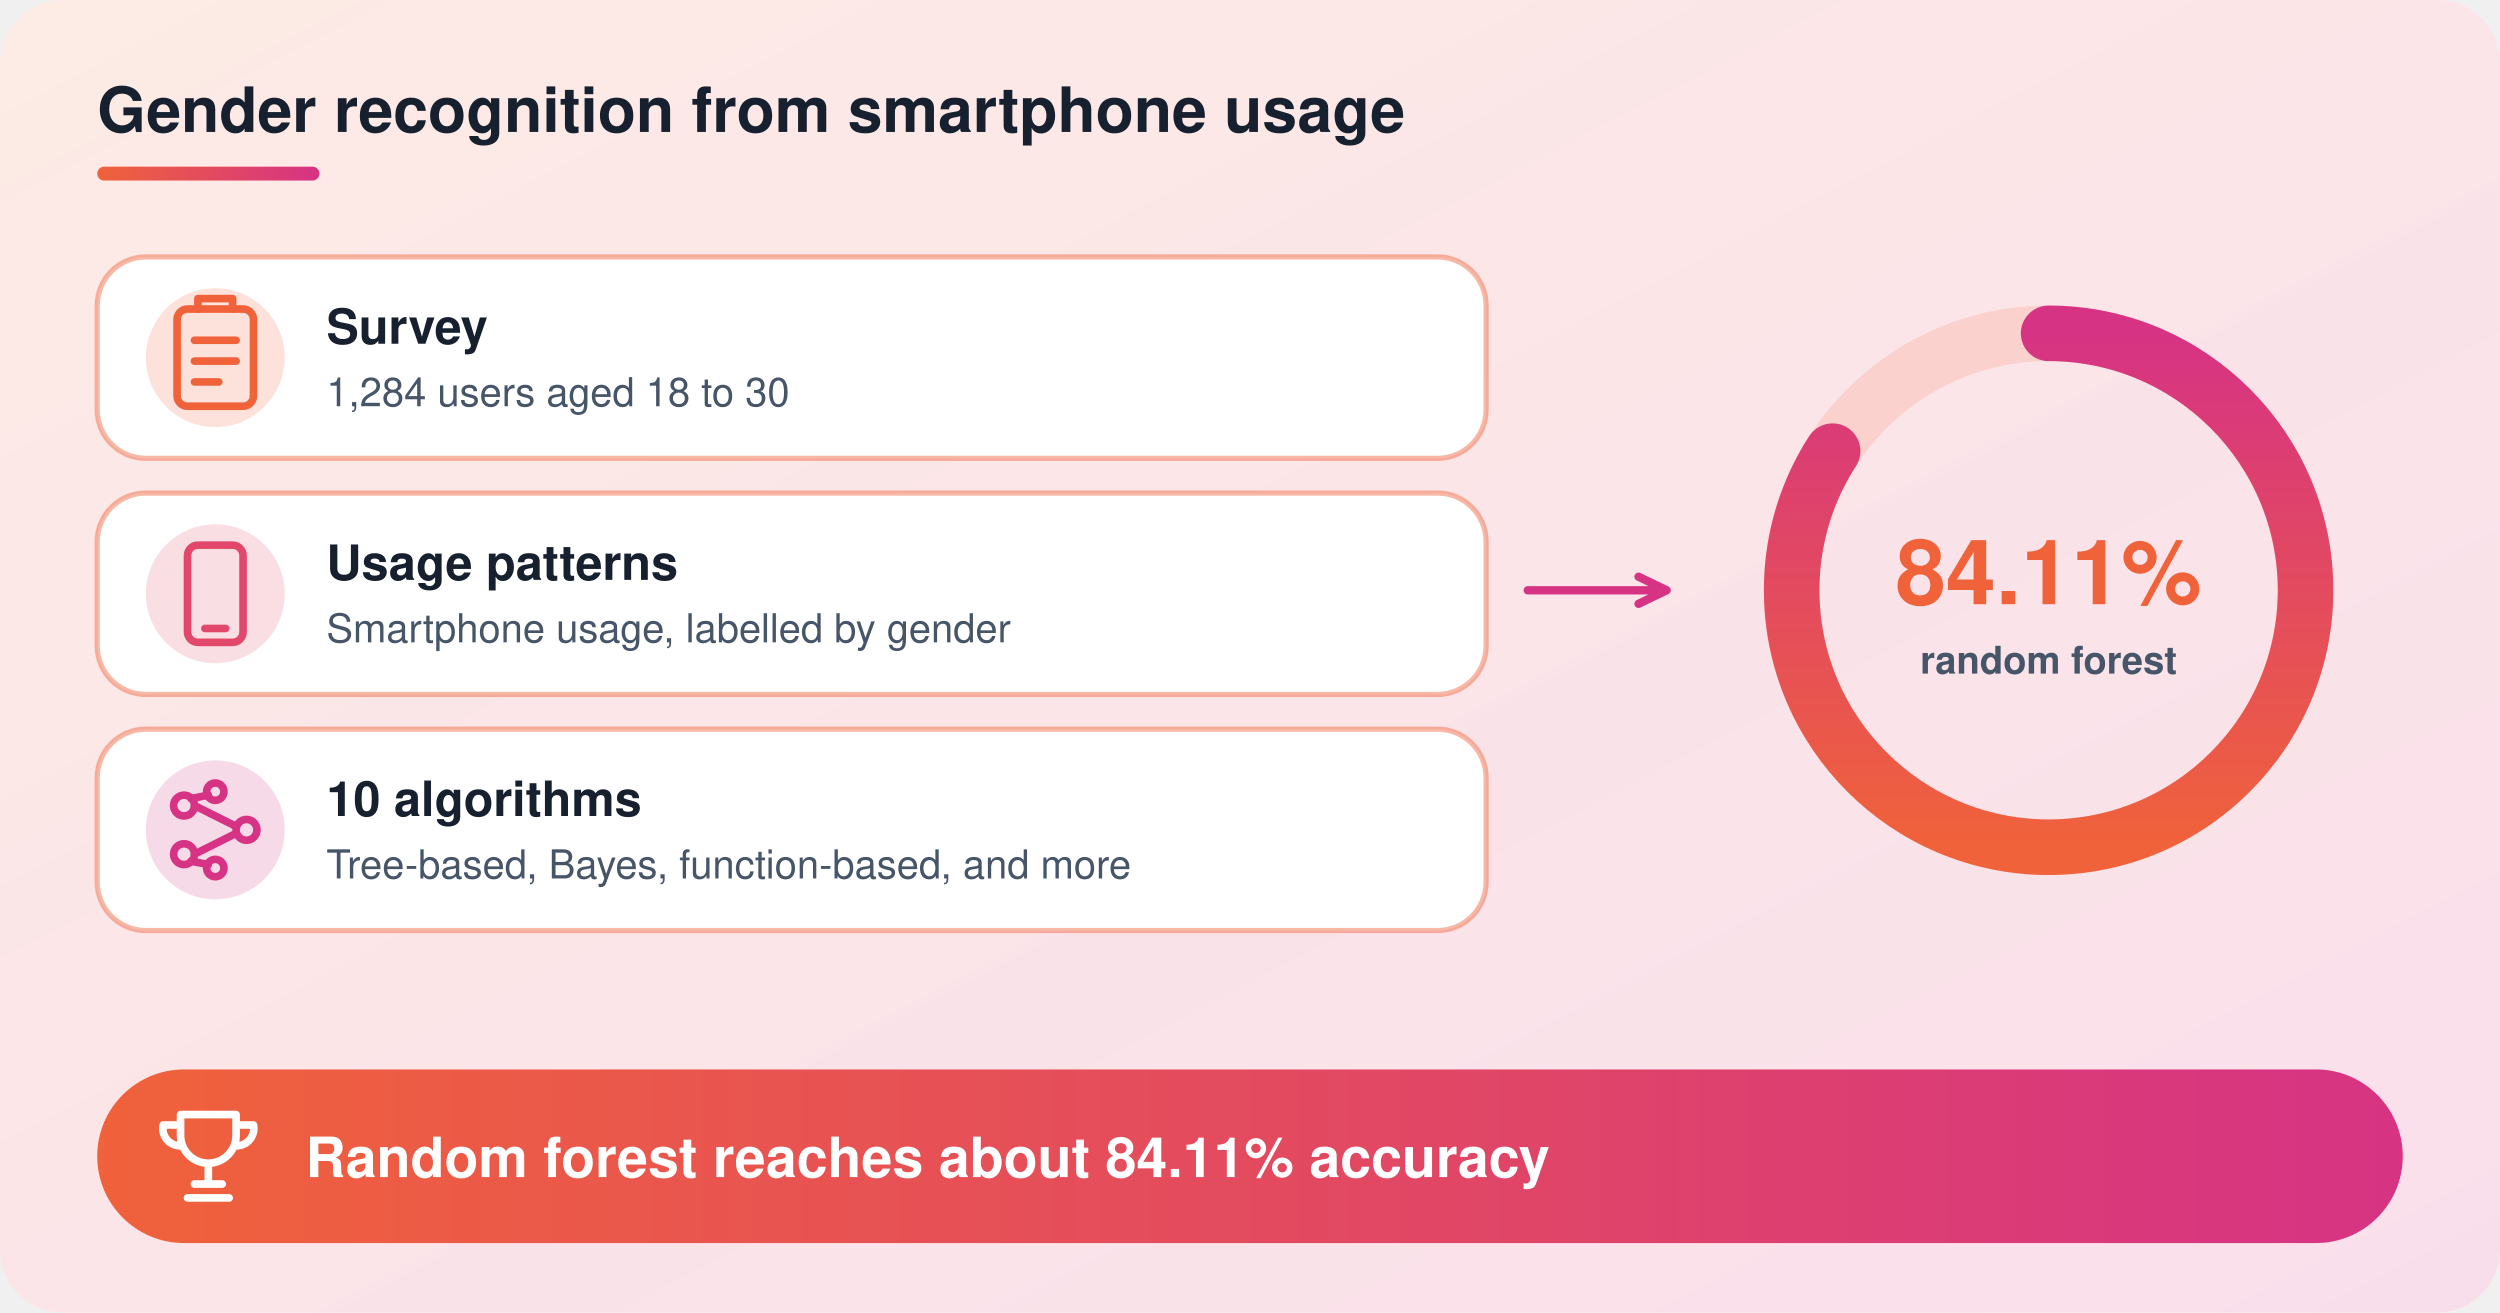
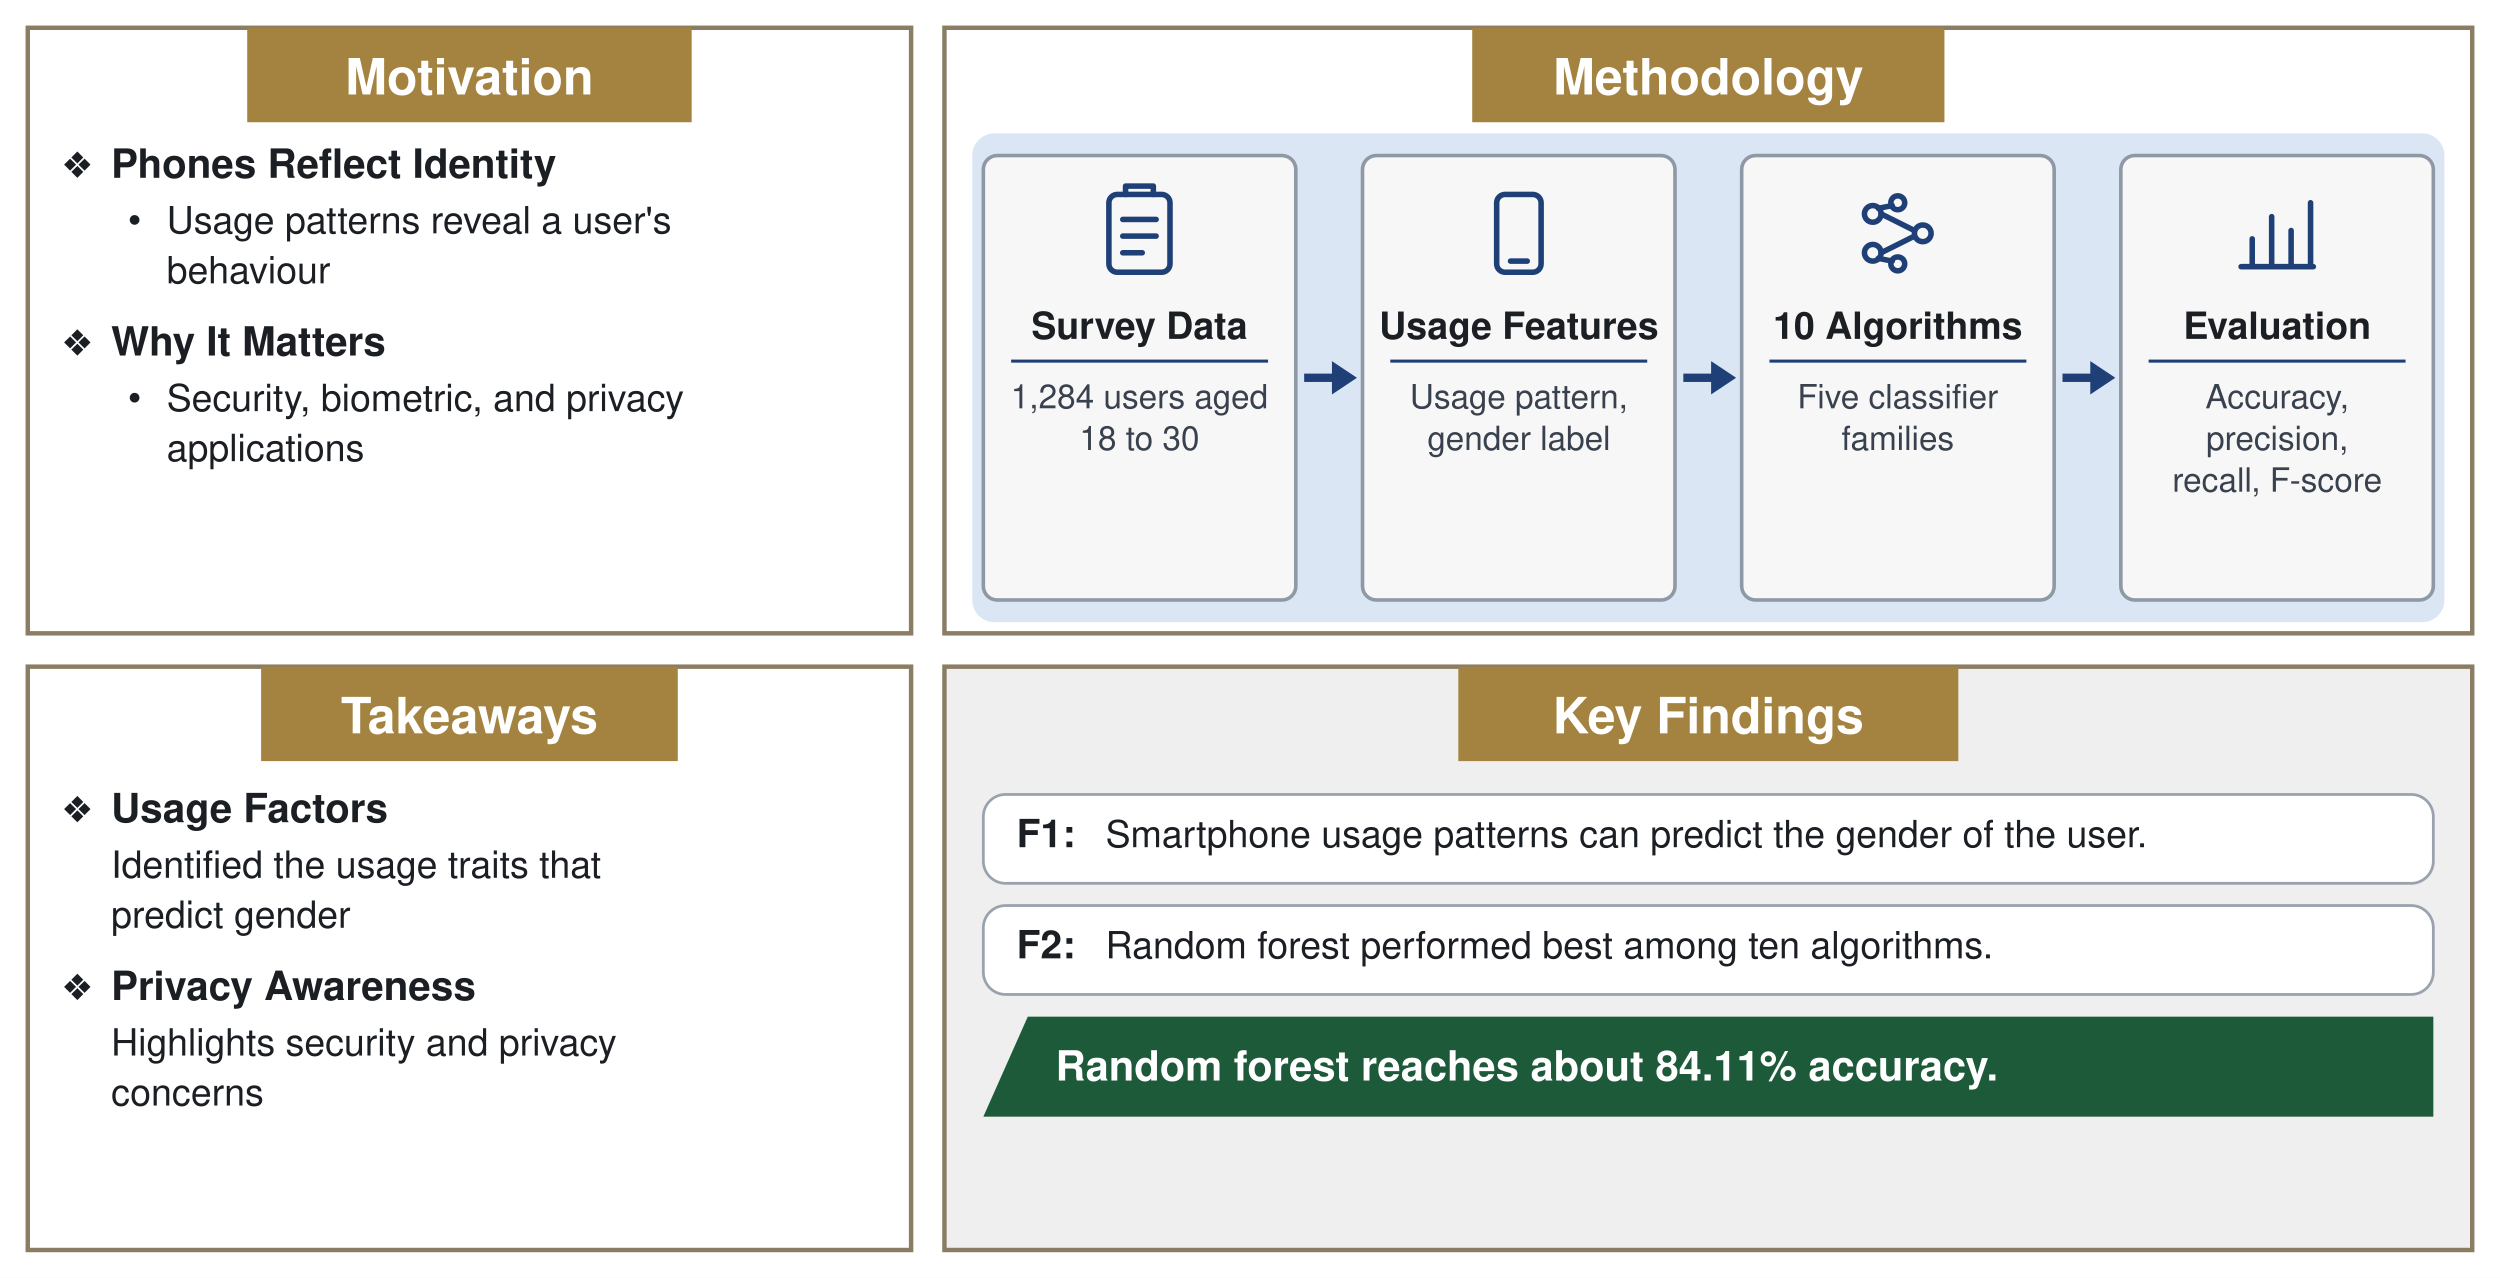
- <svg xmlns="http://www.w3.org/2000/svg" viewBox="0 0 720 378" font-family="IBM Plex Sans, Helvetica, Arial, sans-serif">
-   <defs>
-     <linearGradient id="bg" x1="0" y1="0" x2="1" y2="1">
-       <stop offset="0" stop-color="#f0623a" stop-opacity="0.13" />
-       <stop offset="1" stop-color="#d63384" stop-opacity="0.16" />
-     </linearGradient>
-     <linearGradient id="g" x1="0" y1="0" x2="1" y2="0">
-       <stop offset="0" stop-color="#f0623a" />
-       <stop offset="1" stop-color="#d63384" />
-     </linearGradient>
-   </defs>
-   <rect width="720" height="378" rx="18" fill="#fff" />
-   <rect width="720" height="378" rx="18" fill="url(#bg)" />
-   <text x="28.0" y="38.0" font-size="18" font-weight="700" fill="#17202e" text-anchor="start">Gender recognition from smartphone usage</text>
-   <rect x="28" y="48" width="64" height="4" rx="2" fill="url(#g)" />
-   <rect x="28" y="74" width="400" height="58" rx="14" fill="#fff" fill-opacity="1" stroke="#f0623a" stroke-opacity="0.45" stroke-width="1.5" />
-   <circle cx="62" cy="103" r="20" fill="#f0623a" fill-opacity="0.18" />
-   <g transform="translate(62.0,103.0) scale(1.0)" fill="none" stroke="#f0623a" stroke-width="2.2" stroke-linecap="round" stroke-linejoin="round">
+ <svg xmlns="http://www.w3.org/2000/svg" viewBox="0 0 900 460" font-family="Helvetica, Arial, sans-serif">
+   <rect width="900" height="460" fill="#fff" />
+   <rect x="10" y="10" width="318" height="218" fill="#ffffff" stroke="#8b7d63" stroke-width="1.6" />
+   <rect x="89.0" y="10" width="160" height="34" fill="#a3833f" />
+   <text x="169.0" y="34.0" font-size="18" font-weight="700" fill="#fff" text-anchor="middle">Motivation</text>
+   <text x="22.0" y="64.0" font-size="13" font-weight="700" fill="#1b1f24" text-anchor="start">❖</text>
+   <text x="40.0" y="64.0" font-size="14.5" font-weight="700" fill="#1b1f24" text-anchor="start">Phones Reflect Identity</text>
+   <text x="46.0" y="84.0" font-size="14" font-weight="400" fill="#1b1f24" text-anchor="start">•</text>
+   <text x="60.0" y="84.0" font-size="13.5" font-weight="400" fill="#1b1f24" text-anchor="start">Usage patterns reveal a user's</text>
+   <text x="60.0" y="102.0" font-size="13.5" font-weight="400" fill="#1b1f24" text-anchor="start">behaviour</text>
+   <text x="22.0" y="128.0" font-size="13" font-weight="700" fill="#1b1f24" text-anchor="start">❖</text>
+   <text x="40.0" y="128.0" font-size="14.5" font-weight="700" fill="#1b1f24" text-anchor="start">Why It Matters</text>
+   <text x="46.0" y="148.0" font-size="14" font-weight="400" fill="#1b1f24" text-anchor="start">•</text>
+   <text x="60.0" y="148.0" font-size="13.5" font-weight="400" fill="#1b1f24" text-anchor="start">Security, biometric, and privacy</text>
+   <text x="60.0" y="166.0" font-size="13.5" font-weight="400" fill="#1b1f24" text-anchor="start">applications</text>
+   <rect x="10" y="240" width="318" height="210" fill="#ffffff" stroke="#8b7d63" stroke-width="1.6" />
+   <rect x="94.0" y="240" width="150" height="34" fill="#a3833f" />
+   <text x="169.0" y="264.0" font-size="18" font-weight="700" fill="#fff" text-anchor="middle">Takeaways</text>
+   <text x="22.0" y="296.0" font-size="13" font-weight="700" fill="#1b1f24" text-anchor="start">❖</text>
+   <text x="40.0" y="296.0" font-size="14.5" font-weight="700" fill="#1b1f24" text-anchor="start">Usage Factors</text>
+   <text x="40.0" y="316.0" font-size="13.5" font-weight="400" fill="#1b1f24" text-anchor="start">Identified the usage traits that</text>
+   <text x="40.0" y="334.0" font-size="13.5" font-weight="400" fill="#1b1f24" text-anchor="start">predict gender</text>
+   <text x="22.0" y="360.0" font-size="13" font-weight="700" fill="#1b1f24" text-anchor="start">❖</text>
+   <text x="40.0" y="360.0" font-size="14.5" font-weight="700" fill="#1b1f24" text-anchor="start">Privacy Awareness</text>
+   <text x="40.0" y="380.0" font-size="13.5" font-weight="400" fill="#1b1f24" text-anchor="start">Highlights security and privacy</text>
+   <text x="40.0" y="398.0" font-size="13.5" font-weight="400" fill="#1b1f24" text-anchor="start">concerns</text>
+   <rect x="340" y="10" width="550" height="218" fill="#ffffff" stroke="#8b7d63" stroke-width="1.6" />
+   <rect x="530.0" y="10" width="170" height="34" fill="#a3833f" />
+   <text x="615.0" y="34.0" font-size="18" font-weight="700" fill="#fff" text-anchor="middle">Methodology</text>
+   <rect x="350" y="48" width="530" height="176" rx="8" fill="#dbe6f4" />
+   <rect x="354.0" y="56" width="112.5" height="160" rx="5" fill="#f7f7f7" stroke="#8f99a6" stroke-width="1.3" />
+   <g transform="translate(410.2,84)" fill="none" stroke="#1f3f77" stroke-width="2" stroke-linecap="round" stroke-linejoin="round">
    <rect x="-11" y="-14" width="22" height="28" rx="3" />
    <path d="M-5 -14v-3h10v3M-6 -5h12M-6 1h12M-6 7h7" />
  </g>
-   <text x="94.0" y="99.0" font-size="14" font-weight="700" fill="#17202e" text-anchor="start">Survey</text>
-   <text x="94.0" y="117.0" font-size="11.5" font-weight="400" fill="#475569" text-anchor="start">1,284 users aged 18 to 30</text>
-   <rect x="28" y="142" width="400" height="58" rx="14" fill="#fff" fill-opacity="1" stroke="#f0623a" stroke-opacity="0.45" stroke-width="1.5" />
-   <circle cx="62" cy="171" r="20" fill="#e2486b" fill-opacity="0.18" />
-   <g transform="translate(62.0,171.0) scale(1.0)" fill="none" stroke="#e2486b" stroke-width="2.2" stroke-linecap="round" stroke-linejoin="round">
+   <text x="410.2" y="122.0" font-size="13.5" font-weight="700" fill="#1b1f24" text-anchor="middle">Survey Data</text>
+   <path d="M364.0 130.0 H456.5" stroke="#1f3f77" stroke-width="1.1" />
+   <text x="410.2" y="147.0" font-size="12" font-weight="400" fill="#38414d" text-anchor="middle">1,284 users aged</text>
+   <text x="410.2" y="162.0" font-size="12" font-weight="400" fill="#38414d" text-anchor="middle">18 to 30</text>
+   <path d="M469.5 136.0 H481.5" stroke="#1f3f77" stroke-width="3" />
+   <path d="M479.5 130.0 L488.5 136.0 L479.5 142.0 Z" fill="#1f3f77" />
+   <rect x="490.5" y="56" width="112.5" height="160" rx="5" fill="#f7f7f7" stroke="#8f99a6" stroke-width="1.3" />
+   <g transform="translate(546.8,84)" fill="none" stroke="#1f3f77" stroke-width="2" stroke-linecap="round" stroke-linejoin="round">
    <rect x="-8" y="-14" width="16" height="28" rx="3" />
    <path d="M-3 10h6" />
  </g>
-   <text x="94.0" y="167.0" font-size="14" font-weight="700" fill="#17202e" text-anchor="start">Usage patterns</text>
-   <text x="94.0" y="185.0" font-size="11.5" font-weight="400" fill="#475569" text-anchor="start">Smartphone usage, labelled by gender</text>
-   <rect x="28" y="210" width="400" height="58" rx="14" fill="#fff" fill-opacity="1" stroke="#f0623a" stroke-opacity="0.45" stroke-width="1.5" />
-   <circle cx="62" cy="239" r="20" fill="#d63384" fill-opacity="0.18" />
-   <g transform="translate(62.0,239.0) scale(1.0)" fill="none" stroke="#d63384" stroke-width="2.2" stroke-linecap="round" stroke-linejoin="round">
+   <text x="546.8" y="122.0" font-size="13.5" font-weight="700" fill="#1b1f24" text-anchor="middle">Usage Features</text>
+   <path d="M500.5 130.0 H593.0" stroke="#1f3f77" stroke-width="1.1" />
+   <text x="546.8" y="147.0" font-size="12" font-weight="400" fill="#38414d" text-anchor="middle">Usage pattern,</text>
+   <text x="546.8" y="162.0" font-size="12" font-weight="400" fill="#38414d" text-anchor="middle">gender label</text>
+   <path d="M606.0 136.0 H618.0" stroke="#1f3f77" stroke-width="3" />
+   <path d="M616.0 130.0 L625.0 136.0 L616.0 142.0 Z" fill="#1f3f77" />
+   <rect x="627.0" y="56" width="112.5" height="160" rx="5" fill="#f7f7f7" stroke="#8f99a6" stroke-width="1.3" />
+   <g transform="translate(683.2,84)" fill="none" stroke="#1f3f77" stroke-width="2" stroke-linecap="round" stroke-linejoin="round">
    <circle cx="-9" cy="-7" r="3" />
    <circle cx="-9" cy="7" r="3" />
    <circle cx="9" cy="0" r="3" />
    <circle cx="0" cy="-11" r="2.5" />
    <circle cx="0" cy="11" r="2.5" />
    <path d="M-6 -7l12 6M-6 7l12-6M-7 -9l5-1M-7 9l5 1" />
  </g>
-   <text x="94.0" y="235.0" font-size="14" font-weight="700" fill="#17202e" text-anchor="start">10 algorithms</text>
-   <text x="94.0" y="253.0" font-size="11.5" font-weight="400" fill="#475569" text-anchor="start">Tree-based, Bayes, function-based, and more</text>
-   <path d="M440.0 170.0L480.0 170.0M471.9 173.9L480.0 170.0L471.9 166.1" stroke="#d63384" stroke-width="2.4" fill="none" stroke-linecap="round" stroke-linejoin="round" />
-   <circle cx="590" cy="170" r="74" fill="none" stroke="#f0623a" stroke-opacity="0.15" stroke-width="16" />
-   <circle cx="590" cy="170" r="74" fill="none" stroke="url(#g)" stroke-width="16" stroke-linecap="round" stroke-dasharray="391.1 465.0" transform="rotate(-90 590 170)" />
-   <text x="590.0" y="174.0" font-size="26" font-weight="700" fill="#f0623a" text-anchor="middle">84.11%</text>
-   <text x="590.0" y="194.0" font-size="11" font-weight="600" fill="#475569" text-anchor="middle">random forest</text>
-   <rect x="28" y="308" width="664" height="50" rx="25" fill="url(#g)" />
-   <g transform="translate(60.0,333.0) scale(1.0)" fill="none" stroke="#fff" stroke-width="2.2" stroke-linecap="round" stroke-linejoin="round">
-     <path d="M-8 -12h16v6a8 8 0 0 1-16 0zM-8 -9h-5a5 5 0 0 0 5 6M8 -9h5a5 5 0 0 1-5 6M0 2v6M-6 12h12M-4 8h8" />
+   <text x="683.2" y="122.0" font-size="13.5" font-weight="700" fill="#1b1f24" text-anchor="middle">10 Algorithms</text>
+   <path d="M637.0 130.0 H729.5" stroke="#1f3f77" stroke-width="1.1" />
+   <text x="683.2" y="147.0" font-size="12" font-weight="400" fill="#38414d" text-anchor="middle">Five classifier</text>
+   <text x="683.2" y="162.0" font-size="12" font-weight="400" fill="#38414d" text-anchor="middle">families</text>
+   <path d="M742.5 136.0 H754.5" stroke="#1f3f77" stroke-width="3" />
+   <path d="M752.5 130.0 L761.5 136.0 L752.5 142.0 Z" fill="#1f3f77" />
+   <rect x="763.5" y="56" width="112.5" height="160" rx="5" fill="#f7f7f7" stroke="#8f99a6" stroke-width="1.3" />
+   <g transform="translate(819.8,84)" fill="none" stroke="#1f3f77" stroke-width="2" stroke-linecap="round" stroke-linejoin="round">
+     <path d="M-13 12h26M-9 12V2M-2 12V-6M5 12V-1M12 12V-11" />
  </g>
-   <text x="88.0" y="339.0" font-size="16" font-weight="700" fill="#fff" text-anchor="start">Random forest reaches about 84.11% accuracy</text>
+   <text x="819.8" y="122.0" font-size="13.5" font-weight="700" fill="#1b1f24" text-anchor="middle">Evaluation</text>
+   <path d="M773.5 130.0 H866.0" stroke="#1f3f77" stroke-width="1.1" />
+   <text x="819.8" y="147.0" font-size="12" font-weight="400" fill="#38414d" text-anchor="middle">Accuracy,</text>
+   <text x="819.8" y="162.0" font-size="12" font-weight="400" fill="#38414d" text-anchor="middle">precision,</text>
+   <text x="819.8" y="177.0" font-size="12" font-weight="400" fill="#38414d" text-anchor="middle">recall, F-score</text>
+   <rect x="340" y="240" width="550" height="210" fill="#efefef" stroke="#8b7d63" stroke-width="1.6" />
+   <rect x="525.0" y="240" width="180" height="34" fill="#a3833f" />
+   <text x="615.0" y="264.0" font-size="18" font-weight="700" fill="#fff" text-anchor="middle">Key Findings</text>
+   <rect x="354" y="286" width="522" height="32" rx="8" fill="#fff" stroke="#9aa3ad" />
+   <text x="366.0" y="305.0" font-size="14" font-weight="700" fill="#1b1f24" text-anchor="start">F1:</text>
+   <text x="398.0" y="305.0" font-size="13.5" font-weight="400" fill="#1b1f24" text-anchor="start">Smartphone usage patterns can predict the gender of the user.</text>
+   <rect x="354" y="326" width="522" height="32" rx="8" fill="#fff" stroke="#9aa3ad" />
+   <text x="366.0" y="345.0" font-size="14" font-weight="700" fill="#1b1f24" text-anchor="start">F2:</text>
+   <text x="398.0" y="345.0" font-size="13.5" font-weight="400" fill="#1b1f24" text-anchor="start">Random forest performed best among ten algorithms.</text>
+   <path d="M370 366 H876 V402 H354 Z" fill="#1d5a3a" />
+   <text x="380.0" y="389.0" font-size="15" font-weight="700" fill="#ffffff" text-anchor="start">Random forest reaches about 84.11% accuracy.</text>
</svg>
